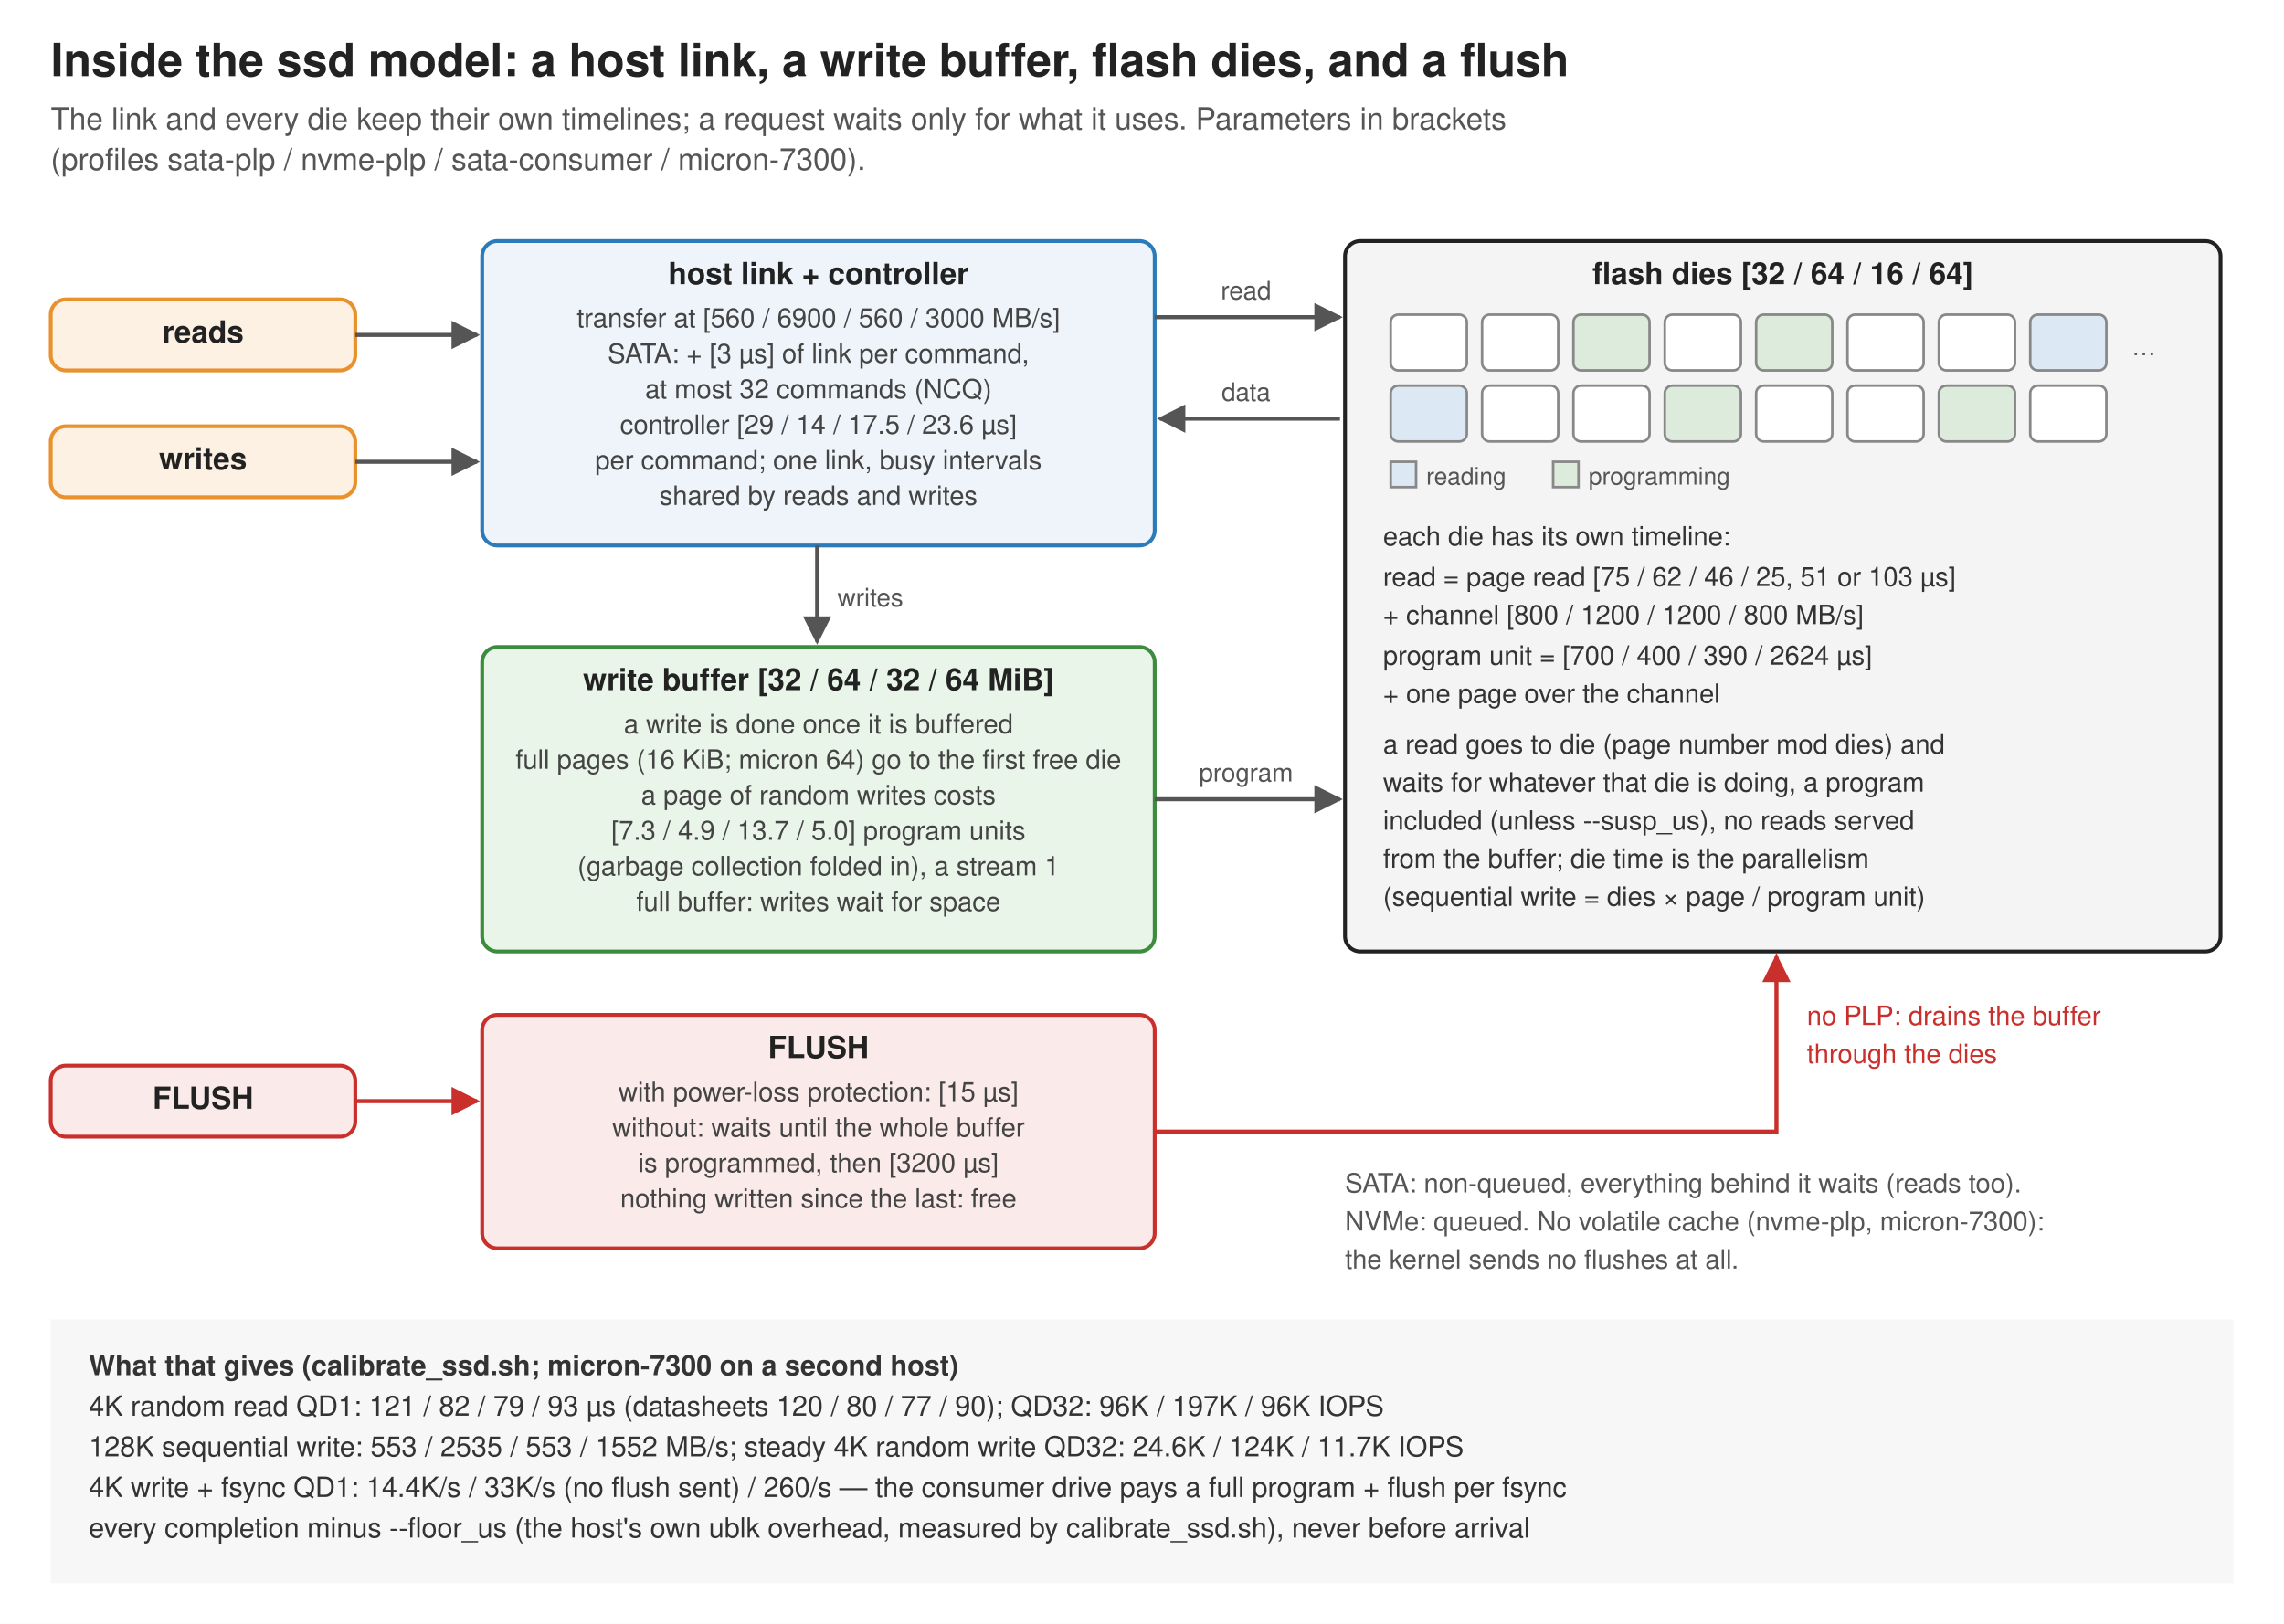
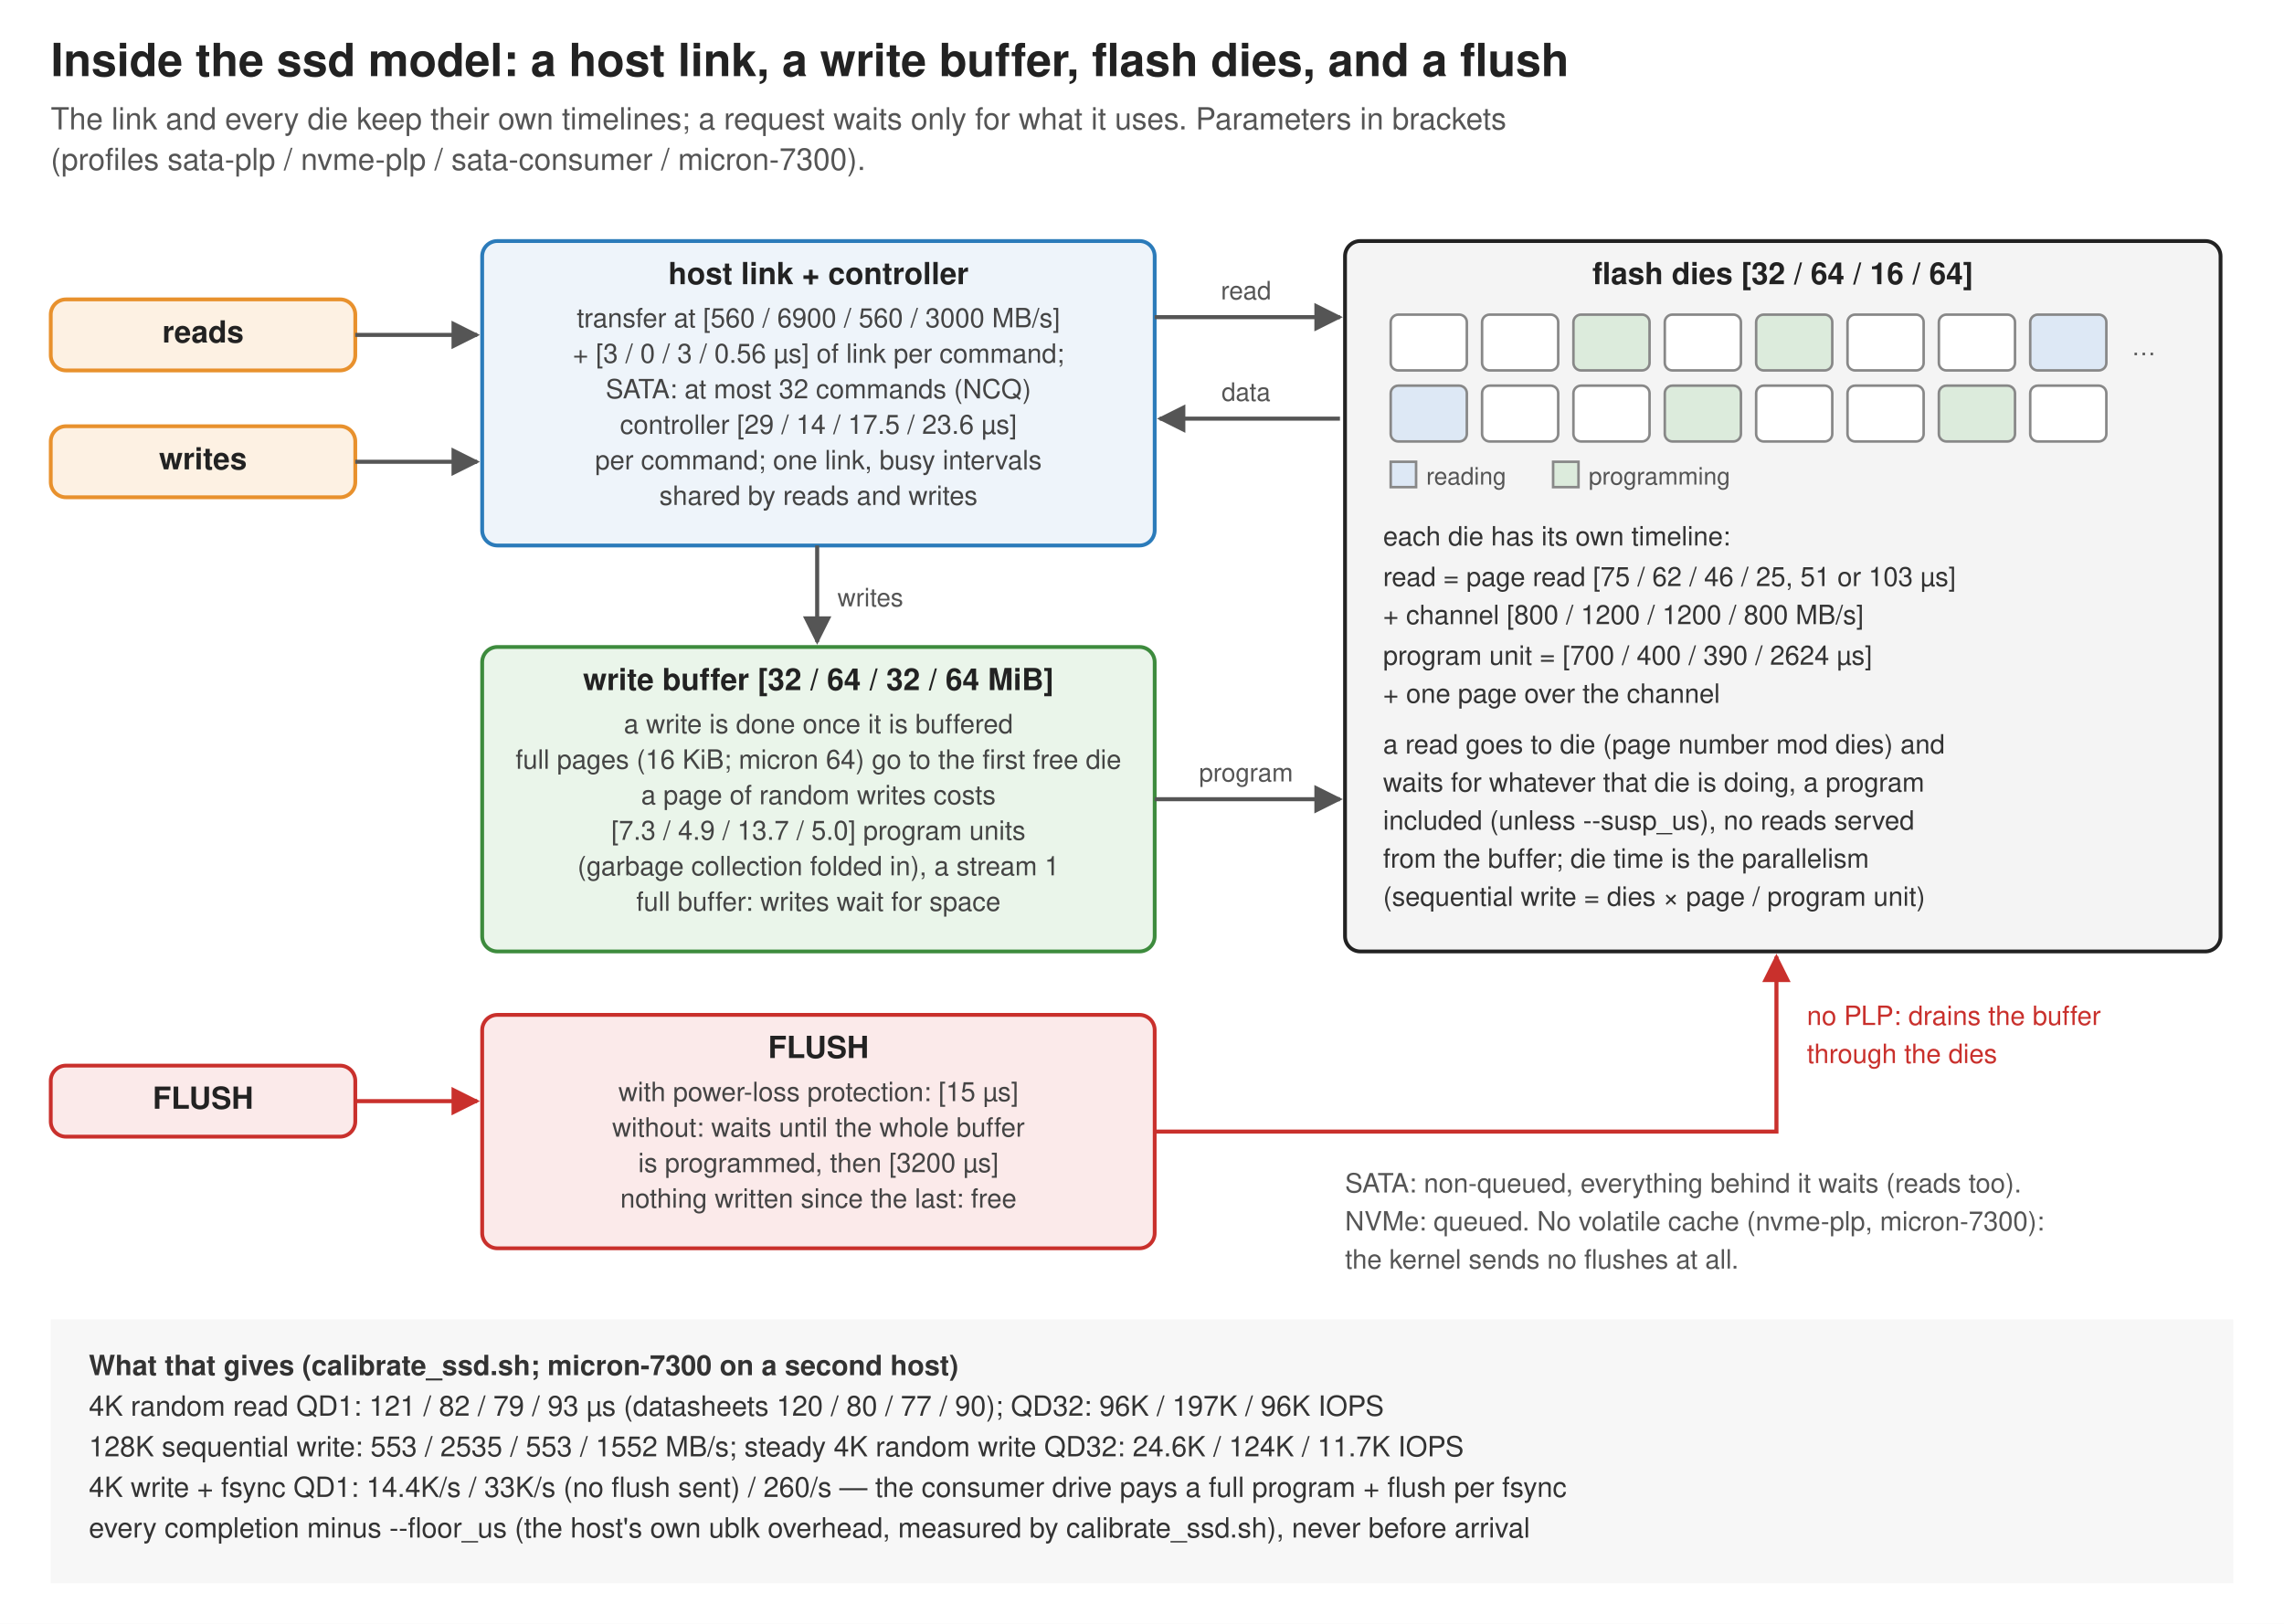
<svg xmlns="http://www.w3.org/2000/svg" width="900" height="640" viewBox="0 0 900 640" font-family="Helvetica, Arial, sans-serif">
  <rect width="900" height="640" fill="#ffffff" />
  <defs>
    <marker id="ar" viewBox="0 0 10 10" refX="9" refY="5" markerWidth="7" markerHeight="7" orient="auto-start-reverse">
      <path d="M0,0 L10,5 L0,10 z" fill="#555" />
    </marker>
    <marker id="arr" viewBox="0 0 10 10" refX="9" refY="5" markerWidth="7" markerHeight="7" orient="auto-start-reverse">
      <path d="M0,0 L10,5 L0,10 z" fill="#c9302c" />
    </marker>
  </defs>
  <text x="20" y="30" font-size="18" fill="#222" font-weight="bold">Inside the ssd model: a host link, a write buffer, flash dies, and a flush</text>
  <text x="20" y="51" font-size="12" fill="#555">The link and every die keep their own timelines; a request waits only for what it uses. Parameters in brackets</text>
  <text x="20" y="67" font-size="12" fill="#555">(profiles sata-plp / nvme-plp / sata-consumer / micron-7300).</text>
  <rect x="20" y="118" width="120" height="28" rx="6" fill="#fdf1e3" stroke="#e8912d" stroke-width="1.5" />
  <text x="80" y="135" font-size="12" fill="#222" text-anchor="middle" font-weight="bold">reads</text>
  <rect x="20" y="168" width="120" height="28" rx="6" fill="#fdf1e3" stroke="#e8912d" stroke-width="1.5" />
  <text x="80" y="185" font-size="12" fill="#222" text-anchor="middle" font-weight="bold">writes</text>
  <rect x="20" y="420" width="120" height="28" rx="6" fill="#fbeaea" stroke="#c9302c" stroke-width="1.5" />
  <text x="80" y="437" font-size="12" fill="#222" text-anchor="middle" font-weight="bold">FLUSH</text>
  <rect x="190" y="95" width="265" height="120" rx="6" fill="#eef4fa" stroke="#2b7bba" stroke-width="1.5" />
  <text x="322.5" y="112" font-size="12" fill="#222" text-anchor="middle" font-weight="bold">host link + controller</text>
  <text x="322.5" y="129" font-size="10.5" fill="#444" text-anchor="middle">transfer at [560 / 6900 / 560 / 3000 MB/s]</text>
-   <text x="322.5" y="143" font-size="10.5" fill="#444" text-anchor="middle">SATA: + [3 µs] of link per command,</text>
-   <text x="322.5" y="157" font-size="10.5" fill="#444" text-anchor="middle">at most 32 commands (NCQ)</text>
+   <text x="322.5" y="143" font-size="10.5" fill="#444" text-anchor="middle">+ [3 / 0 / 3 / 0.56 µs] of link per command;</text>
+   <text x="322.5" y="157" font-size="10.5" fill="#444" text-anchor="middle">SATA: at most 32 commands (NCQ)</text>
  <text x="322.5" y="171" font-size="10.5" fill="#444" text-anchor="middle">controller [29 / 14 / 17.5 / 23.6 µs]</text>
  <text x="322.5" y="185" font-size="10.5" fill="#444" text-anchor="middle">per command; one link, busy intervals</text>
  <text x="322.5" y="199" font-size="10.5" fill="#444" text-anchor="middle">shared by reads and writes</text>
  <polyline points="140,132 188,132" fill="none" stroke="#555" stroke-width="1.6" marker-end="url(#ar)" />
  <polyline points="140,182 188,182" fill="none" stroke="#555" stroke-width="1.6" marker-end="url(#ar)" />
  <rect x="190" y="255" width="265" height="120" rx="6" fill="#eaf5ea" stroke="#3d8b3d" stroke-width="1.5" />
  <text x="322.5" y="272" font-size="12" fill="#222" text-anchor="middle" font-weight="bold">write buffer [32 / 64 / 32 / 64 MiB]</text>
  <text x="322.5" y="289" font-size="10.5" fill="#444" text-anchor="middle">a write is done once it is buffered</text>
  <text x="322.5" y="303" font-size="10.5" fill="#444" text-anchor="middle">full pages (16 KiB; micron 64) go to the first free die</text>
  <text x="322.5" y="317" font-size="10.5" fill="#444" text-anchor="middle">a page of random writes costs</text>
  <text x="322.5" y="331" font-size="10.5" fill="#444" text-anchor="middle">[7.3 / 4.9 / 13.7 / 5.0] program units</text>
  <text x="322.5" y="345" font-size="10.5" fill="#444" text-anchor="middle">(garbage collection folded in), a stream 1</text>
  <text x="322.5" y="359" font-size="10.5" fill="#444" text-anchor="middle">full buffer: writes wait for space</text>
  <polyline points="322,215 322,253" fill="none" stroke="#555" stroke-width="1.6" marker-end="url(#ar)" />
  <text x="330" y="239" font-size="10" fill="#555">writes</text>
  <rect x="530" y="95" width="345" height="280" rx="6" fill="#f4f4f4" stroke="#222" stroke-width="1.5" />
  <text x="702.5" y="112" font-size="12" fill="#222" text-anchor="middle" font-weight="bold">flash dies [32 / 64 / 16 / 64]</text>
  <g fill="#ffffff" stroke="#888" stroke-width="1">
    <rect x="548" y="124" width="30" height="22" rx="3" />
    <rect x="584" y="124" width="30" height="22" rx="3" />
    <rect x="620" y="124" width="30" height="22" rx="3" fill="#dcebdc" />
    <rect x="656" y="124" width="30" height="22" rx="3" />
    <rect x="692" y="124" width="30" height="22" rx="3" fill="#dcebdc" />
    <rect x="728" y="124" width="30" height="22" rx="3" />
    <rect x="764" y="124" width="30" height="22" rx="3" />
    <rect x="800" y="124" width="30" height="22" rx="3" fill="#dde8f5" />
    <rect x="548" y="152" width="30" height="22" rx="3" fill="#dde8f5" />
    <rect x="584" y="152" width="30" height="22" rx="3" />
    <rect x="620" y="152" width="30" height="22" rx="3" />
    <rect x="656" y="152" width="30" height="22" rx="3" fill="#dcebdc" />
    <rect x="692" y="152" width="30" height="22" rx="3" />
    <rect x="728" y="152" width="30" height="22" rx="3" />
    <rect x="764" y="152" width="30" height="22" rx="3" fill="#dcebdc" />
    <rect x="800" y="152" width="30" height="22" rx="3" />
  </g>
  <text x="840" y="140" font-size="9.5" fill="#555">…</text>
  <rect x="548" y="182" width="10" height="10" fill="#dde8f5" stroke="#888" />
  <text x="562" y="191" font-size="9.5" fill="#555">reading</text>
  <rect x="612" y="182" width="10" height="10" fill="#dcebdc" stroke="#888" />
  <text x="626" y="191" font-size="9.5" fill="#555">programming</text>
  <text x="545" y="215" font-size="10.5" fill="#333">each die has its own timeline:</text>
  <text x="545" y="231" font-size="10.5" fill="#333">  read = page read [75 / 62 / 46 / 25, 51 or 103 µs]</text>
  <text x="545" y="246" font-size="10.5" fill="#333">         + channel [800 / 1200 / 1200 / 800 MB/s]</text>
  <text x="545" y="262" font-size="10.5" fill="#333">  program unit = [700 / 400 / 390 / 2624 µs]</text>
  <text x="545" y="277" font-size="10.5" fill="#333">         + one page over the channel</text>
  <text x="545" y="297" font-size="10.5" fill="#333">a read goes to die (page number mod dies) and</text>
  <text x="545" y="312" font-size="10.5" fill="#333">waits for whatever that die is doing, a program</text>
  <text x="545" y="327" font-size="10.5" fill="#333">included (unless --susp_us), no reads served</text>
  <text x="545" y="342" font-size="10.5" fill="#333">from the buffer; die time is the parallelism</text>
  <text x="545" y="357" font-size="10.5" fill="#333">(sequential write = dies × page / program unit)</text>
  <polyline points="455,125 528,125" fill="none" stroke="#555" stroke-width="1.6" marker-end="url(#ar)" />
  <text x="491" y="118" font-size="10" fill="#555" text-anchor="middle">read</text>
  <polyline points="528,165 457,165" fill="none" stroke="#555" stroke-width="1.6" marker-end="url(#ar)" />
  <text x="491" y="158" font-size="10" fill="#555" text-anchor="middle">data</text>
  <polyline points="455,315 528,315" fill="none" stroke="#555" stroke-width="1.6" marker-end="url(#ar)" />
  <text x="491" y="308" font-size="10" fill="#555" text-anchor="middle">program</text>
  <rect x="190" y="400" width="265" height="92" rx="6" fill="#fbeaea" stroke="#c9302c" stroke-width="1.5" />
  <text x="322.5" y="417" font-size="12" fill="#222" text-anchor="middle" font-weight="bold">FLUSH</text>
  <text x="322.5" y="434" font-size="10.5" fill="#444" text-anchor="middle">with power-loss protection: [15 µs]</text>
  <text x="322.5" y="448" font-size="10.5" fill="#444" text-anchor="middle">without: waits until the whole buffer</text>
  <text x="322.5" y="462" font-size="10.5" fill="#444" text-anchor="middle">is programmed, then [3200 µs]</text>
  <text x="322.5" y="476" font-size="10.5" fill="#444" text-anchor="middle">nothing written since the last: free</text>
  <polyline points="140,434 188,434" fill="none" stroke="#c9302c" stroke-width="1.6" marker-end="url(#arr)" />
  <polyline points="455,446 700,446 700,377" fill="none" stroke="#c9302c" stroke-width="1.6" marker-end="url(#arr)" />
  <text x="712" y="404" font-size="10.5" fill="#c9302c">no PLP: drains the buffer</text>
  <text x="712" y="419" font-size="10.5" fill="#c9302c">through the dies</text>
  <text x="530" y="470" font-size="10.5" fill="#555">SATA: non-queued, everything behind it waits (reads too).</text>
  <text x="530" y="485" font-size="10.5" fill="#555">NVMe: queued. No volatile cache (nvme-plp, micron-7300):</text>
  <text x="530" y="500" font-size="10.5" fill="#555">the kernel sends no flushes at all.</text>
  <rect x="20" y="520" width="860" height="104" fill="#f7f7f7" />
  <text x="35" y="542" font-size="11" fill="#333" font-weight="bold">What that gives (calibrate_ssd.sh; micron-7300 on a second host)</text>
  <text x="35" y="558" font-size="11" fill="#333">4K random read QD1: 121 / 82 / 79 / 93 µs (datasheets 120 / 80 / 77 / 90); QD32: 96K / 197K / 96K IOPS</text>
  <text x="35" y="574" font-size="11" fill="#333">128K sequential write: 553 / 2535 / 553 / 1552 MB/s; steady 4K random write QD32: 24.6K / 124K / 11.7K IOPS</text>
  <text x="35" y="590" font-size="11" fill="#333">4K write + fsync QD1: 14.4K/s / 33K/s (no flush sent) / 260/s — the consumer drive pays a full program + flush per fsync</text>
  <text x="35" y="606" font-size="11" fill="#333">every completion minus --floor_us (the host's own ublk overhead, measured by calibrate_ssd.sh), never before arrival</text>
</svg>
